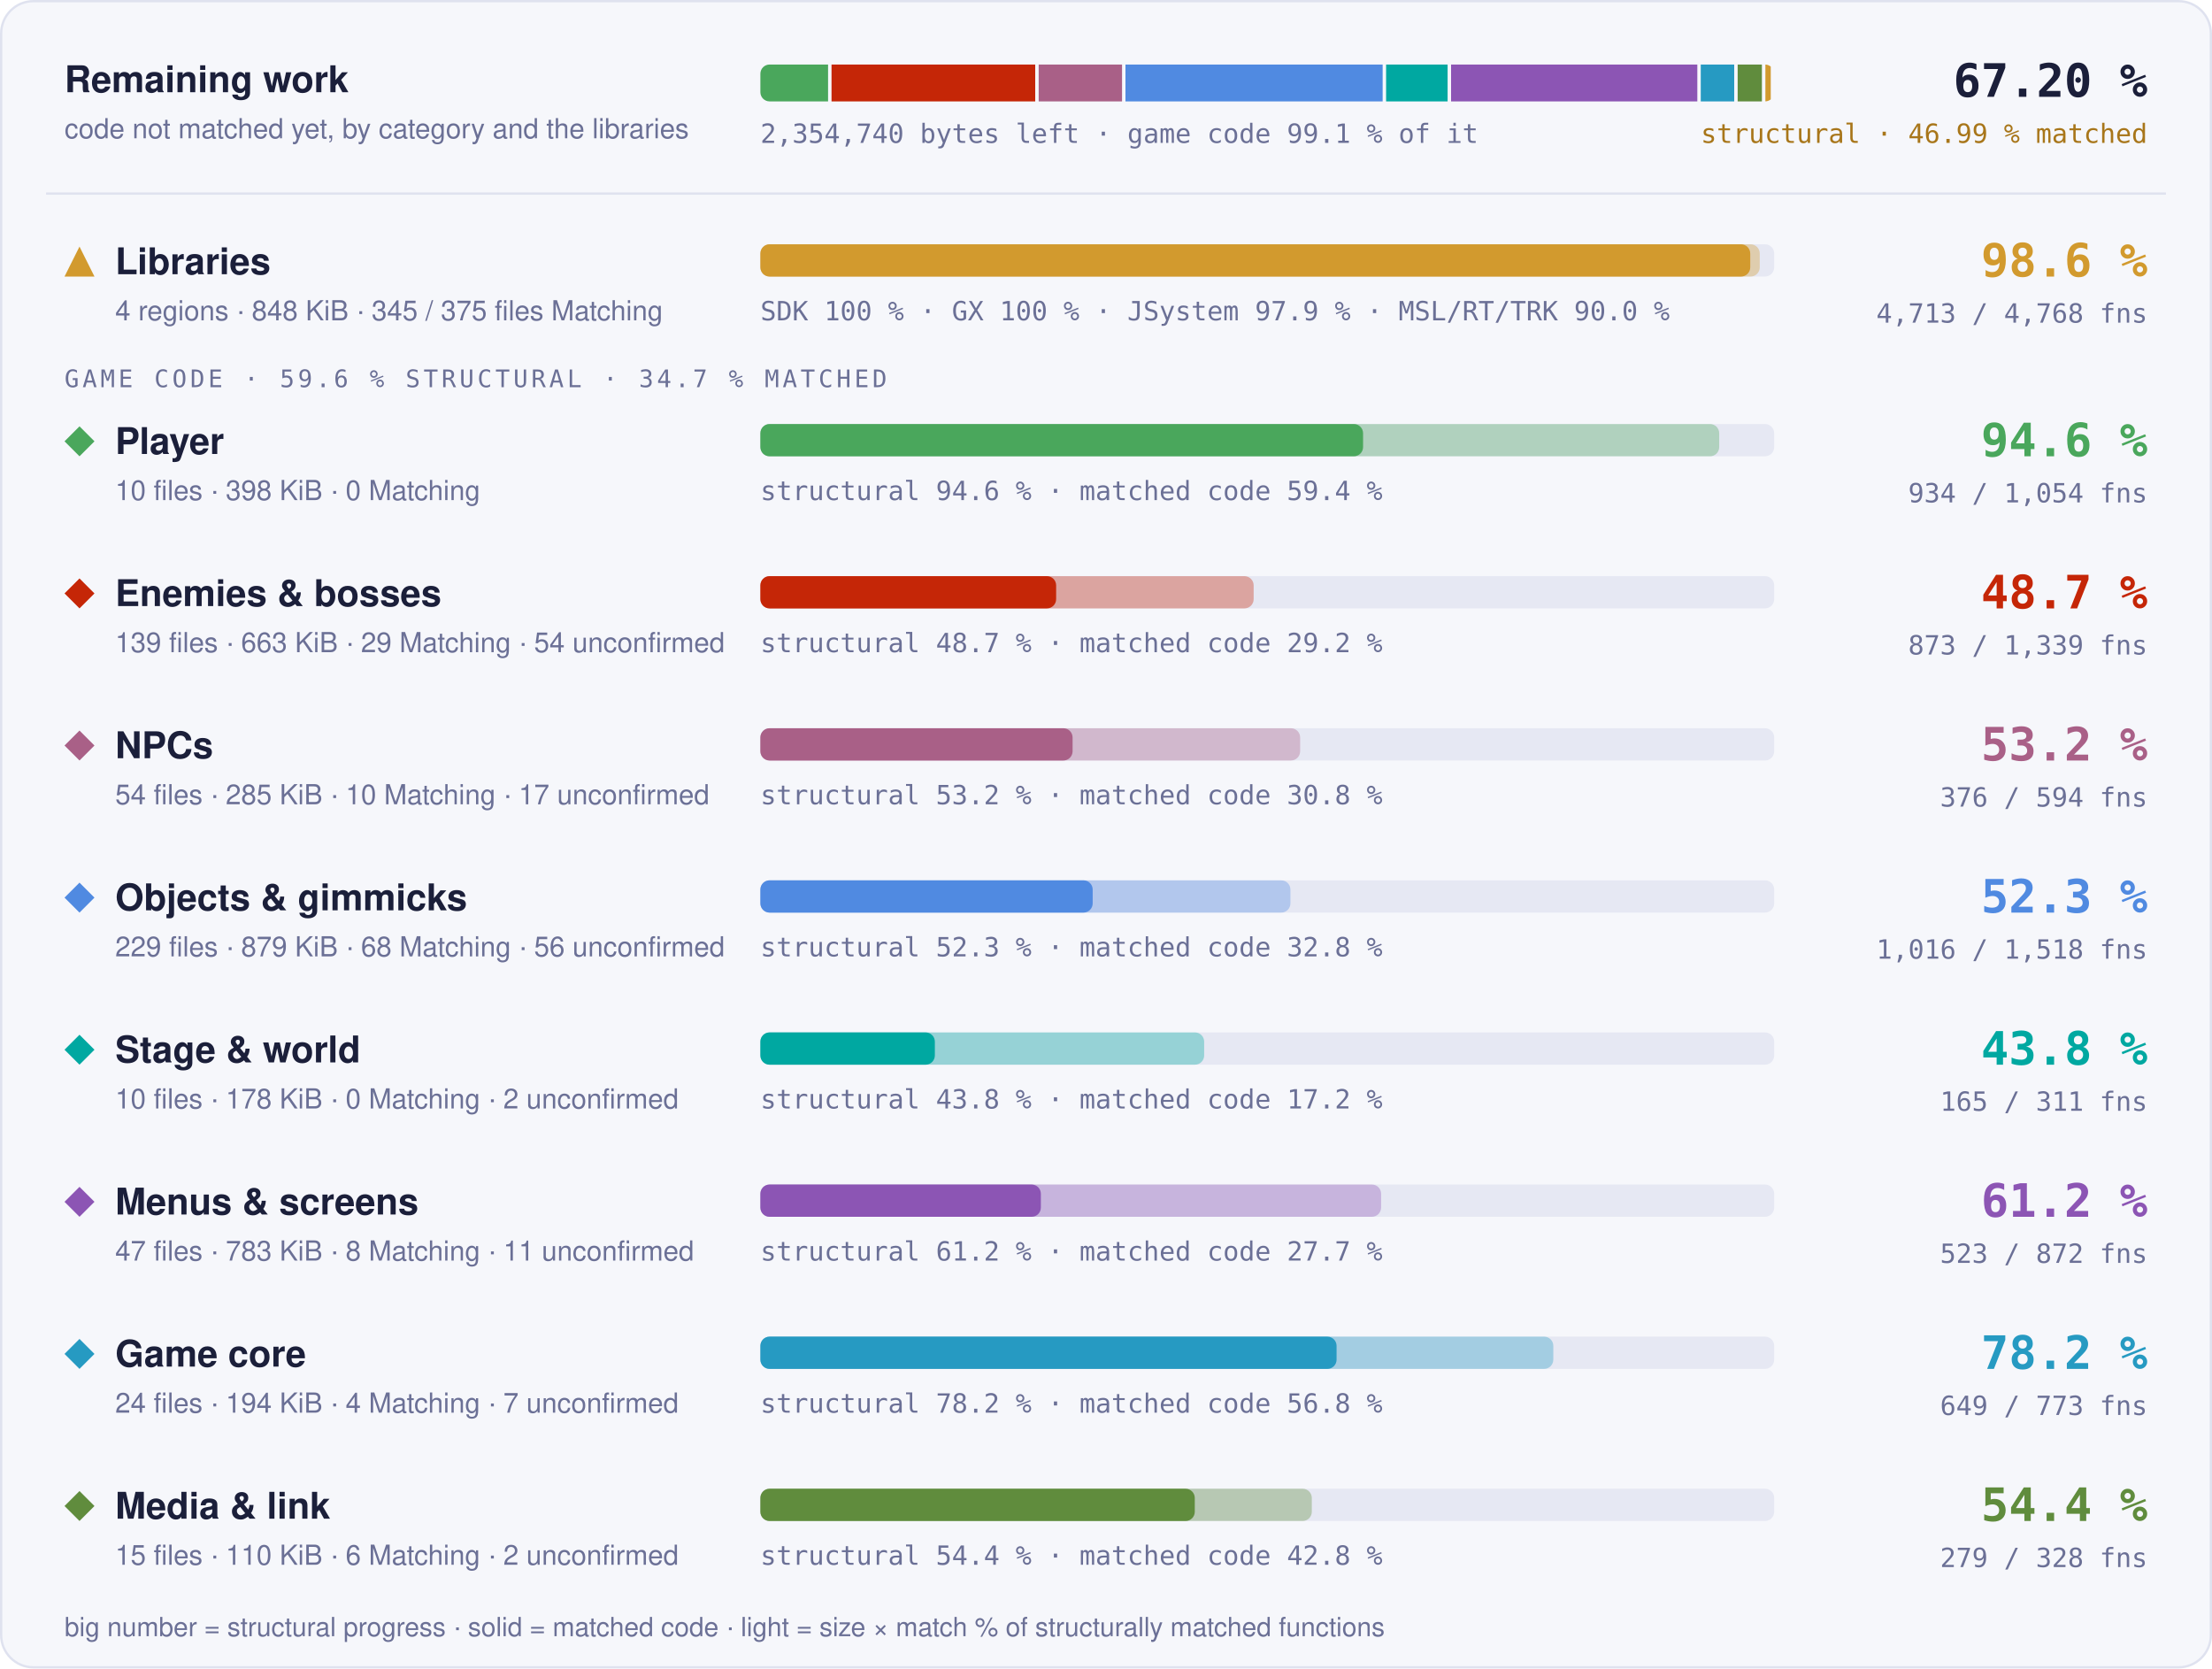
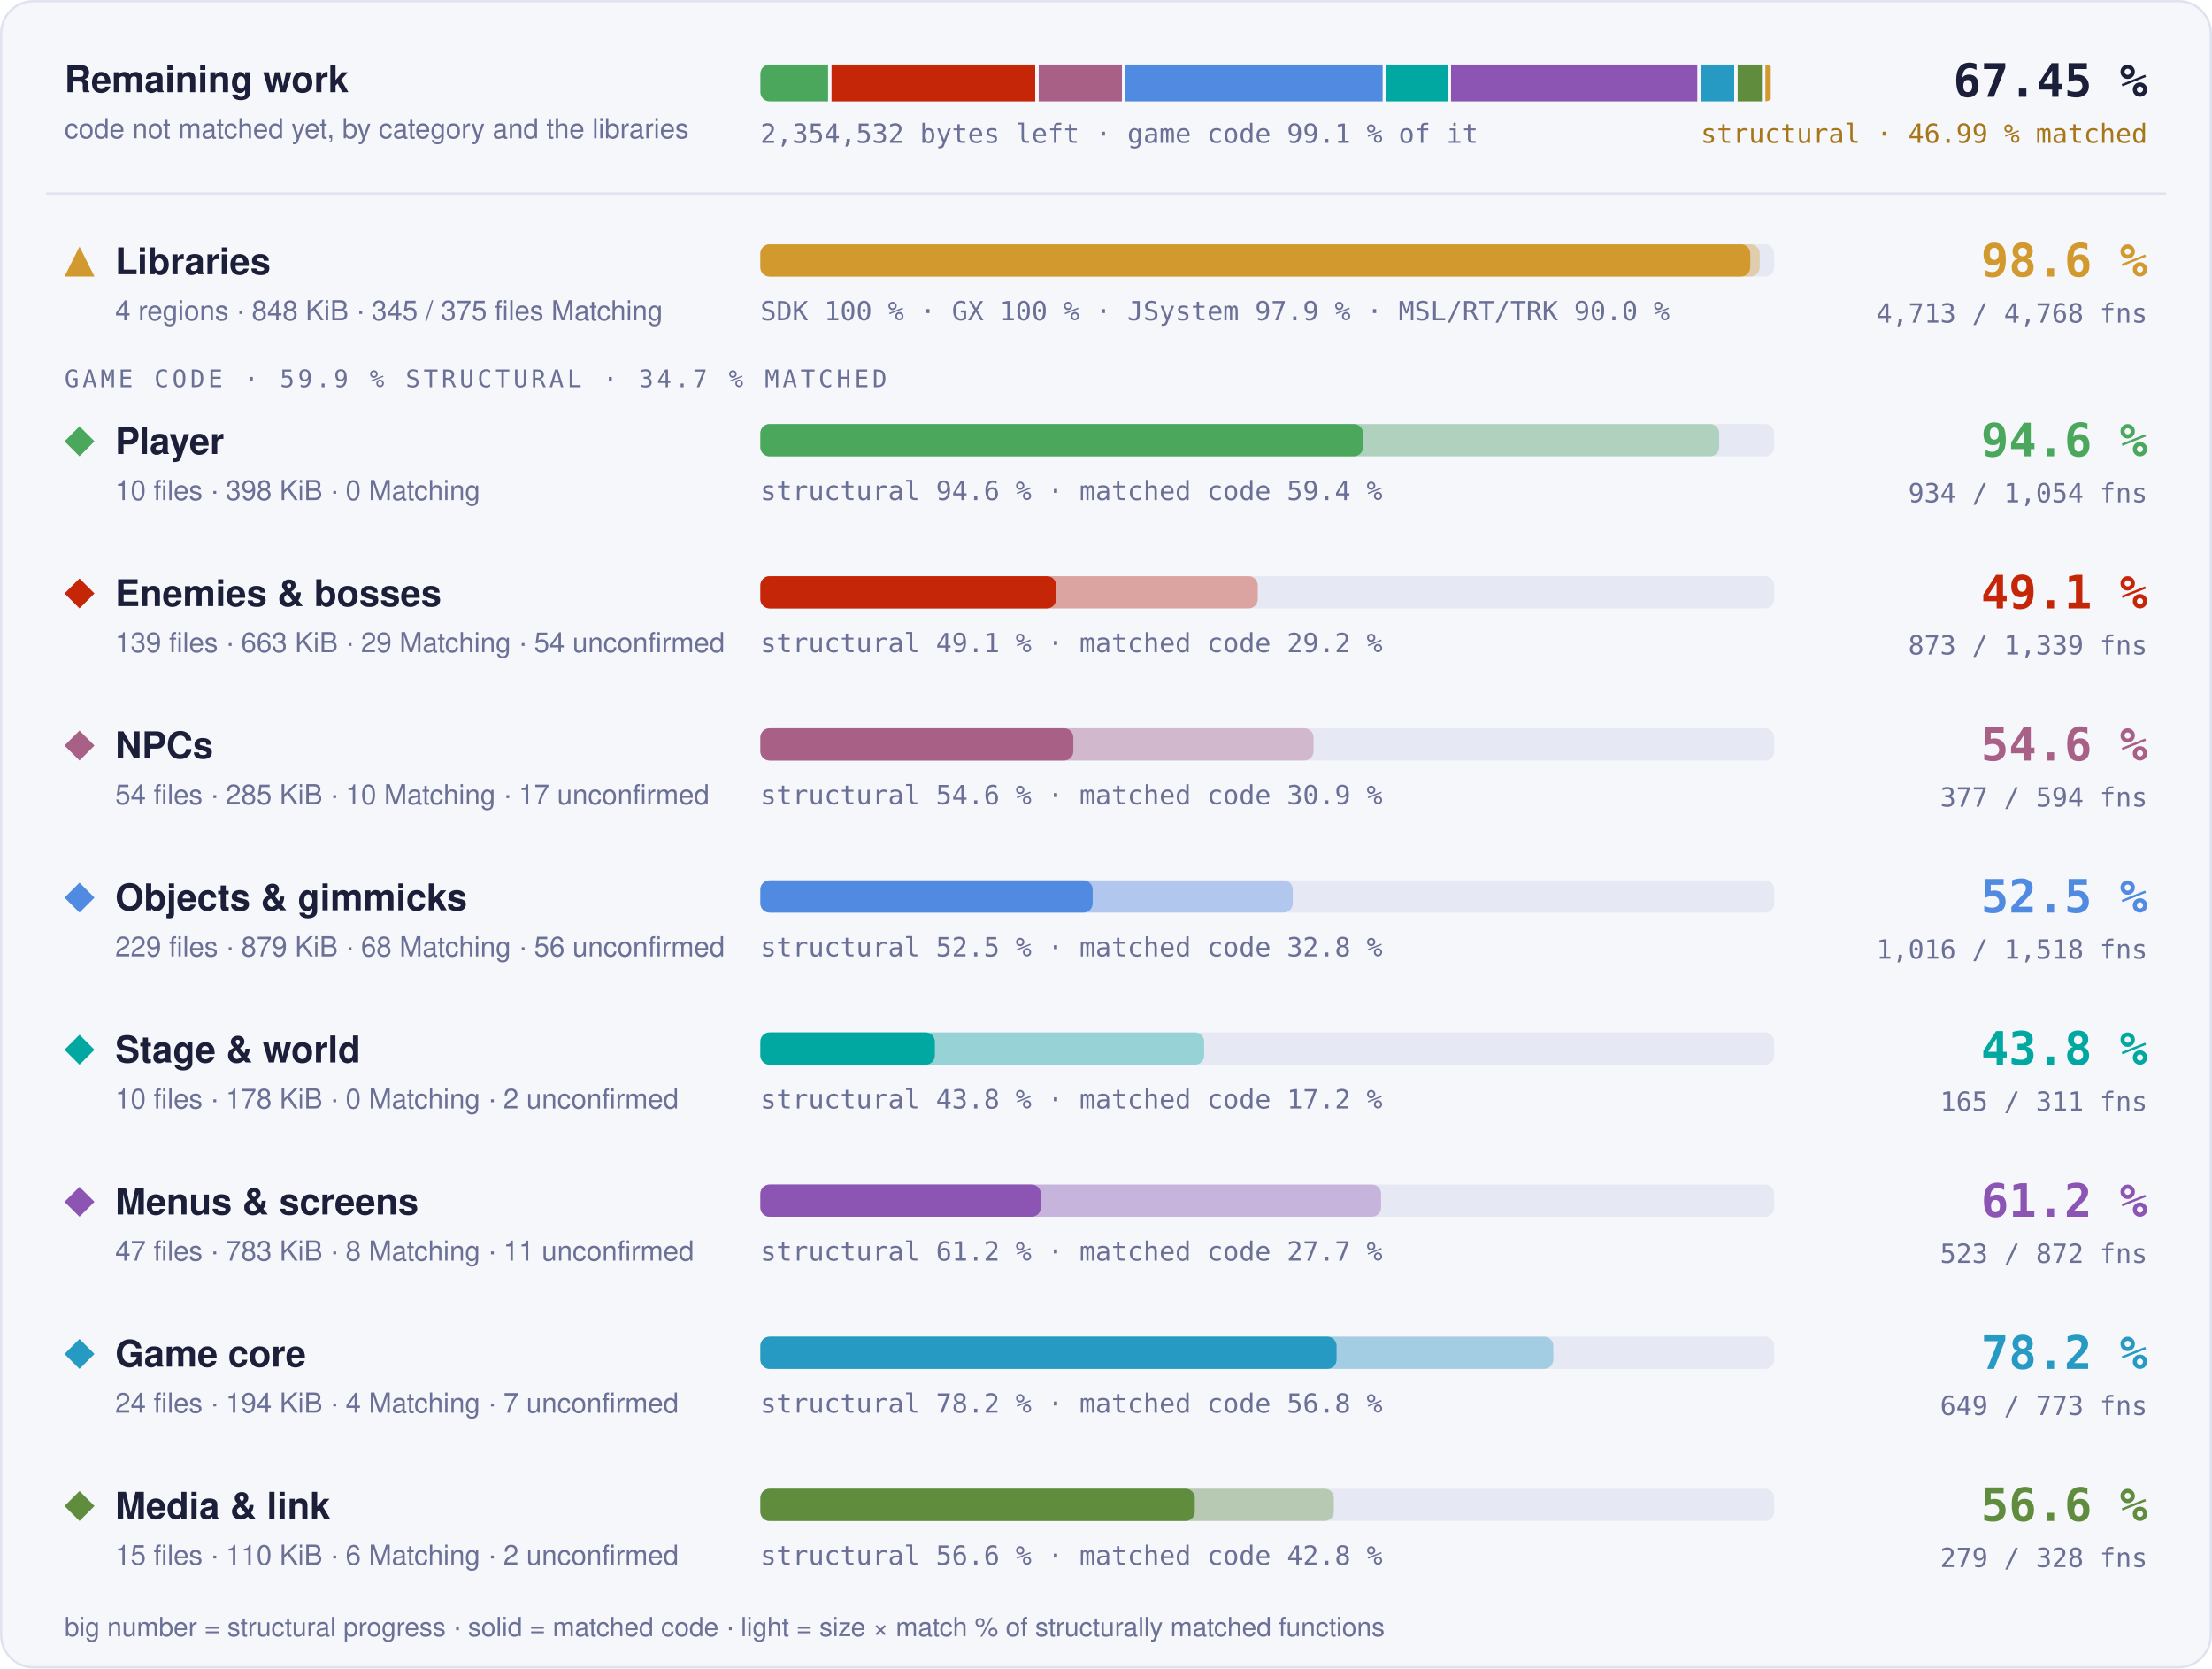
- <svg xmlns="http://www.w3.org/2000/svg" width="960" height="724" viewBox="0 0 960 724" role="img" aria-label="Progress overview: Libraries 98.6 % structural, 97.6 % matched code, 4713 of 4768 functions; Player 94.6 % structural, 59.4 % matched code, 934 of 1054 functions; Enemies &amp; bosses 48.7 % structural, 29.2 % matched code, 873 of 1339 functions; NPCs 53.2 % structural, 30.8 % matched code, 376 of 594 functions; Objects &amp; gimmicks 52.3 % structural, 32.8 % matched code, 1016 of 1518 functions; Stage &amp; world 43.8 % structural, 17.2 % matched code, 165 of 311 functions; Menus &amp; screens 61.2 % structural, 27.7 % matched code, 523 of 872 functions; Game core 78.2 % structural, 56.8 % matched code, 649 of 773 functions; Media &amp; link 54.4 % structural, 42.8 % matched code, 279 of 328 functions">
+ <svg xmlns="http://www.w3.org/2000/svg" width="960" height="724" viewBox="0 0 960 724" role="img" aria-label="Progress overview: Libraries 98.6 % structural, 97.6 % matched code, 4713 of 4768 functions; Player 94.6 % structural, 59.4 % matched code, 934 of 1054 functions; Enemies &amp; bosses 49.1 % structural, 29.2 % matched code, 873 of 1339 functions; NPCs 54.6 % structural, 30.9 % matched code, 377 of 594 functions; Objects &amp; gimmicks 52.5 % structural, 32.8 % matched code, 1016 of 1518 functions; Stage &amp; world 43.8 % structural, 17.2 % matched code, 165 of 311 functions; Menus &amp; screens 61.2 % structural, 27.7 % matched code, 523 of 872 functions; Game core 78.2 % structural, 56.8 % matched code, 649 of 773 functions; Media &amp; link 56.6 % structural, 42.8 % matched code, 279 of 328 functions">
  <style>text { font-family: -apple-system, BlinkMacSystemFont, 'Segoe UI', Helvetica, Arial, sans-serif; } .mono { font-family: ui-monospace, SFMono-Regular, 'SF Mono', Menlo, Consolas, monospace; } .grow { transform-box: fill-box; transform-origin: 0 50%; animation: grow 1.4s cubic-bezier(.2,.8,.2,1) both; } @keyframes grow { from { transform: scaleX(0); } } @media (prefers-reduced-motion: reduce) { * { animation: none !important; } }</style>
  <rect x="0.5" y="0.5" width="959" height="723" rx="14" fill="#f6f7fb" stroke="#dfe2ef" />
  <text x="28" y="40" font-size="16" font-weight="700" fill="#1b1f3a">Remaining work</text>
  <text x="28" y="60" font-size="12" fill="#6b7096">code not matched yet, by category and the libraries</text>
  <clipPath id="rw">
    <rect x="330" y="28" width="440" height="16" rx="4" />
  </clipPath>
  <g clip-path="url(#rw)">
    <rect class="grow" x="330.00" y="28" width="29.38" height="16" fill="#4aa75c" />
    <rect class="grow" x="360.88" y="28" width="88.40" height="16" fill="#c52607" />
-     <rect class="grow" x="450.78" y="28" width="36.18" height="16" fill="#a96087" />
-     <rect class="grow" x="488.45" y="28" width="111.61" height="16" fill="#508ae1" />
-     <rect class="grow" x="601.56" y="28" width="26.70" height="16" fill="#00a8a1" />
-     <rect class="grow" x="629.76" y="28" width="106.87" height="16" fill="#8c55b4" />
+     <rect class="grow" x="450.79" y="28" width="36.14" height="16" fill="#a96087" />
+     <rect class="grow" x="488.43" y="28" width="111.62" height="16" fill="#508ae1" />
+     <rect class="grow" x="601.55" y="28" width="26.70" height="16" fill="#00a8a1" />
+     <rect class="grow" x="629.75" y="28" width="106.87" height="16" fill="#8c55b4" />
    <rect class="grow" x="738.12" y="28" width="14.52" height="16" fill="#269ac2" />
-     <rect class="grow" x="754.14" y="28" width="10.52" height="16" fill="#608c3d" />
+     <rect class="grow" x="754.14" y="28" width="10.53" height="16" fill="#608c3d" />
    <rect class="grow" x="766.17" y="28" width="2.33" height="16" fill="#d29a2e" />
  </g>
-   <text x="330" y="62" class="mono" font-size="11.5" fill="#6b7096">2,354,740 bytes left · game code 99.1 % of it</text>
-   <text x="932" y="42" text-anchor="end" class="mono" font-size="20" font-weight="700" fill="#1b1f3a">67.20 %</text>
+   <text x="330" y="62" class="mono" font-size="11.5" fill="#6b7096">2,354,532 bytes left · game code 99.1 % of it</text>
+   <text x="932" y="42" text-anchor="end" class="mono" font-size="20" font-weight="700" fill="#1b1f3a">67.45 %</text>
  <text x="932" y="62" text-anchor="end" class="mono" font-size="11.5" fill="#a8761a">structural · 46.99 % matched</text>
  <line x1="20" x2="940" y1="84" y2="84" stroke="#dfe2ef" />
  <g fill="#d29a2e">
    <path d="M34.5 107L41 120L28 120Z" />
  </g>
  <text x="50" y="119" font-size="16" font-weight="700" fill="#1b1f3a">Libraries</text>
  <text x="50" y="139" font-size="12" fill="#6b7096">4 regions · 848 KiB · 345 / 375 files Matching</text>
  <rect x="330" y="106" width="440" height="14" rx="4" fill="#e6e8f3" />
  <rect class="grow" style="animation-delay:0.0s" x="330" y="106" width="433.73" height="14" rx="4" fill="#d29a2e" fill-opacity="0.35" />
  <rect class="grow" style="animation-delay:0.0s" x="330" y="106" width="429.60" height="14" rx="4" fill="#d29a2e" />
  <text x="330" y="139" class="mono" font-size="11.5" fill="#6b7096">SDK 100 % · GX 100 % · JSystem 97.9 % · MSL/RT/TRK 90.0 %</text>
  <text x="932" y="120" text-anchor="end" class="mono" font-size="20" font-weight="700" fill="#d29a2e">98.6 %</text>
  <text x="932" y="140" text-anchor="end" class="mono" font-size="11.5" fill="#6b7096">4,713 / 4,768 fns</text>
-   <text x="28" y="168" class="mono" font-size="10.5" letter-spacing="0.14em" fill="#6b7096">GAME CODE · 59.6 % STRUCTURAL · 34.7 % MATCHED</text>
+   <text x="28" y="168" class="mono" font-size="10.5" letter-spacing="0.14em" fill="#6b7096">GAME CODE · 59.9 % STRUCTURAL · 34.7 % MATCHED</text>
  <g fill="#4aa75c">
    <path d="M34.5 185L41 191.5L34.5 198L28 191.5Z" />
  </g>
  <text x="50" y="197" font-size="16" font-weight="700" fill="#1b1f3a">Player</text>
  <text x="50" y="217" font-size="12" fill="#6b7096">10 files · 398 KiB · 0 Matching</text>
  <rect x="330" y="184" width="440" height="14" rx="4" fill="#e6e8f3" />
  <rect class="grow" style="animation-delay:0.1s" x="330" y="184" width="416.13" height="14" rx="4" fill="#4aa75c" fill-opacity="0.35" />
  <rect class="grow" style="animation-delay:0.1s" x="330" y="184" width="261.57" height="14" rx="4" fill="#4aa75c" />
  <text x="330" y="217" class="mono" font-size="11.5" fill="#6b7096">structural 94.6 % · matched code 59.4 %</text>
  <text x="932" y="198" text-anchor="end" class="mono" font-size="20" font-weight="700" fill="#4aa75c">94.6 %</text>
  <text x="932" y="218" text-anchor="end" class="mono" font-size="11.5" fill="#6b7096">934 / 1,054 fns</text>
  <g fill="#c52607">
    <path d="M34.5 251L41 257.5L34.5 264L28 257.5Z" />
  </g>
  <text x="50" y="263" font-size="16" font-weight="700" fill="#1b1f3a">Enemies &amp; bosses</text>
  <text x="50" y="283" font-size="12" fill="#6b7096">139 files · 663 KiB · 29 Matching · 54 unconfirmed</text>
  <rect x="330" y="250" width="440" height="14" rx="4" fill="#e6e8f3" />
-   <rect class="grow" style="animation-delay:0.2s" x="330" y="250" width="214.08" height="14" rx="4" fill="#c52607" fill-opacity="0.35" />
+   <rect class="grow" style="animation-delay:0.2s" x="330" y="250" width="215.86" height="14" rx="4" fill="#c52607" fill-opacity="0.35" />
  <rect class="grow" style="animation-delay:0.2s" x="330" y="250" width="128.36" height="14" rx="4" fill="#c52607" />
-   <text x="330" y="283" class="mono" font-size="11.5" fill="#6b7096">structural 48.7 % · matched code 29.2 %</text>
-   <text x="932" y="264" text-anchor="end" class="mono" font-size="20" font-weight="700" fill="#c52607">48.7 %</text>
+   <text x="330" y="283" class="mono" font-size="11.5" fill="#6b7096">structural 49.1 % · matched code 29.2 %</text>
+   <text x="932" y="264" text-anchor="end" class="mono" font-size="20" font-weight="700" fill="#c52607">49.1 %</text>
  <text x="932" y="284" text-anchor="end" class="mono" font-size="11.5" fill="#6b7096">873 / 1,339 fns</text>
  <g fill="#a96087">
    <path d="M34.5 317L41 323.5L34.5 330L28 323.5Z" />
  </g>
  <text x="50" y="329" font-size="16" font-weight="700" fill="#1b1f3a">NPCs</text>
  <text x="50" y="349" font-size="12" fill="#6b7096">54 files · 285 KiB · 10 Matching · 17 unconfirmed</text>
  <rect x="330" y="316" width="440" height="14" rx="4" fill="#e6e8f3" />
-   <rect class="grow" style="animation-delay:0.3s" x="330" y="316" width="234.26" height="14" rx="4" fill="#a96087" fill-opacity="0.35" />
-   <rect class="grow" style="animation-delay:0.3s" x="330" y="316" width="135.50" height="14" rx="4" fill="#a96087" />
-   <text x="330" y="349" class="mono" font-size="11.5" fill="#6b7096">structural 53.2 % · matched code 30.8 %</text>
-   <text x="932" y="330" text-anchor="end" class="mono" font-size="20" font-weight="700" fill="#a96087">53.2 %</text>
-   <text x="932" y="350" text-anchor="end" class="mono" font-size="11.5" fill="#6b7096">376 / 594 fns</text>
+   <rect class="grow" style="animation-delay:0.3s" x="330" y="316" width="240.07" height="14" rx="4" fill="#a96087" fill-opacity="0.35" />
+   <rect class="grow" style="animation-delay:0.3s" x="330" y="316" width="135.82" height="14" rx="4" fill="#a96087" />
+   <text x="330" y="349" class="mono" font-size="11.5" fill="#6b7096">structural 54.6 % · matched code 30.9 %</text>
+   <text x="932" y="330" text-anchor="end" class="mono" font-size="20" font-weight="700" fill="#a96087">54.6 %</text>
+   <text x="932" y="350" text-anchor="end" class="mono" font-size="11.5" fill="#6b7096">377 / 594 fns</text>
  <g fill="#508ae1">
    <path d="M34.5 383L41 389.5L34.5 396L28 389.5Z" />
  </g>
  <text x="50" y="395" font-size="16" font-weight="700" fill="#1b1f3a">Objects &amp; gimmicks</text>
  <text x="50" y="415" font-size="12" fill="#6b7096">229 files · 879 KiB · 68 Matching · 56 unconfirmed</text>
  <rect x="330" y="382" width="440" height="14" rx="4" fill="#e6e8f3" />
-   <rect class="grow" style="animation-delay:0.4s" x="330" y="382" width="230.04" height="14" rx="4" fill="#508ae1" fill-opacity="0.35" />
+   <rect class="grow" style="animation-delay:0.4s" x="330" y="382" width="231.05" height="14" rx="4" fill="#508ae1" fill-opacity="0.35" />
  <rect class="grow" style="animation-delay:0.4s" x="330" y="382" width="144.22" height="14" rx="4" fill="#508ae1" />
-   <text x="330" y="415" class="mono" font-size="11.5" fill="#6b7096">structural 52.3 % · matched code 32.8 %</text>
-   <text x="932" y="396" text-anchor="end" class="mono" font-size="20" font-weight="700" fill="#508ae1">52.3 %</text>
+   <text x="330" y="415" class="mono" font-size="11.5" fill="#6b7096">structural 52.5 % · matched code 32.8 %</text>
+   <text x="932" y="396" text-anchor="end" class="mono" font-size="20" font-weight="700" fill="#508ae1">52.5 %</text>
  <text x="932" y="416" text-anchor="end" class="mono" font-size="11.5" fill="#6b7096">1,016 / 1,518 fns</text>
  <g fill="#00a8a1">
    <path d="M34.5 449L41 455.5L34.5 462L28 455.5Z" />
  </g>
  <text x="50" y="461" font-size="16" font-weight="700" fill="#1b1f3a">Stage &amp; world</text>
  <text x="50" y="481" font-size="12" fill="#6b7096">10 files · 178 KiB · 0 Matching · 2 unconfirmed</text>
  <rect x="330" y="448" width="440" height="14" rx="4" fill="#e6e8f3" />
  <rect class="grow" style="animation-delay:0.5s" x="330" y="448" width="192.60" height="14" rx="4" fill="#00a8a1" fill-opacity="0.35" />
  <rect class="grow" style="animation-delay:0.5s" x="330" y="448" width="75.72" height="14" rx="4" fill="#00a8a1" />
  <text x="330" y="481" class="mono" font-size="11.5" fill="#6b7096">structural 43.8 % · matched code 17.2 %</text>
  <text x="932" y="462" text-anchor="end" class="mono" font-size="20" font-weight="700" fill="#00a8a1">43.8 %</text>
  <text x="932" y="482" text-anchor="end" class="mono" font-size="11.5" fill="#6b7096">165 / 311 fns</text>
  <g fill="#8c55b4">
    <path d="M34.5 515L41 521.5L34.5 528L28 521.5Z" />
  </g>
  <text x="50" y="527" font-size="16" font-weight="700" fill="#1b1f3a">Menus &amp; screens</text>
  <text x="50" y="547" font-size="12" fill="#6b7096">47 files · 783 KiB · 8 Matching · 11 unconfirmed</text>
  <rect x="330" y="514" width="440" height="14" rx="4" fill="#e6e8f3" />
  <rect class="grow" style="animation-delay:0.6s" x="330" y="514" width="269.39" height="14" rx="4" fill="#8c55b4" fill-opacity="0.35" />
  <rect class="grow" style="animation-delay:0.6s" x="330" y="514" width="121.73" height="14" rx="4" fill="#8c55b4" />
  <text x="330" y="547" class="mono" font-size="11.5" fill="#6b7096">structural 61.2 % · matched code 27.7 %</text>
  <text x="932" y="528" text-anchor="end" class="mono" font-size="20" font-weight="700" fill="#8c55b4">61.2 %</text>
  <text x="932" y="548" text-anchor="end" class="mono" font-size="11.5" fill="#6b7096">523 / 872 fns</text>
  <g fill="#269ac2">
    <path d="M34.5 581L41 587.5L34.5 594L28 587.5Z" />
  </g>
  <text x="50" y="593" font-size="16" font-weight="700" fill="#1b1f3a">Game core</text>
  <text x="50" y="613" font-size="12" fill="#6b7096">24 files · 194 KiB · 4 Matching · 7 unconfirmed</text>
  <rect x="330" y="580" width="440" height="14" rx="4" fill="#e6e8f3" />
  <rect class="grow" style="animation-delay:0.7s" x="330" y="580" width="344.13" height="14" rx="4" fill="#269ac2" fill-opacity="0.35" />
  <rect class="grow" style="animation-delay:0.7s" x="330" y="580" width="250.07" height="14" rx="4" fill="#269ac2" />
  <text x="330" y="613" class="mono" font-size="11.5" fill="#6b7096">structural 78.2 % · matched code 56.8 %</text>
  <text x="932" y="594" text-anchor="end" class="mono" font-size="20" font-weight="700" fill="#269ac2">78.2 %</text>
  <text x="932" y="614" text-anchor="end" class="mono" font-size="11.5" fill="#6b7096">649 / 773 fns</text>
  <g fill="#608c3d">
    <path d="M34.5 647L41 653.5L34.5 660L28 653.5Z" />
  </g>
  <text x="50" y="659" font-size="16" font-weight="700" fill="#1b1f3a">Media &amp; link</text>
  <text x="50" y="679" font-size="12" fill="#6b7096">15 files · 110 KiB · 6 Matching · 2 unconfirmed</text>
  <rect x="330" y="646" width="440" height="14" rx="4" fill="#e6e8f3" />
-   <rect class="grow" style="animation-delay:0.8s" x="330" y="646" width="239.32" height="14" rx="4" fill="#608c3d" fill-opacity="0.35" />
+   <rect class="grow" style="animation-delay:0.8s" x="330" y="646" width="248.88" height="14" rx="4" fill="#608c3d" fill-opacity="0.35" />
  <rect class="grow" style="animation-delay:0.8s" x="330" y="646" width="188.53" height="14" rx="4" fill="#608c3d" />
-   <text x="330" y="679" class="mono" font-size="11.5" fill="#6b7096">structural 54.4 % · matched code 42.8 %</text>
-   <text x="932" y="660" text-anchor="end" class="mono" font-size="20" font-weight="700" fill="#608c3d">54.4 %</text>
+   <text x="330" y="679" class="mono" font-size="11.5" fill="#6b7096">structural 56.6 % · matched code 42.8 %</text>
+   <text x="932" y="660" text-anchor="end" class="mono" font-size="20" font-weight="700" fill="#608c3d">56.6 %</text>
  <text x="932" y="680" text-anchor="end" class="mono" font-size="11.5" fill="#6b7096">279 / 328 fns</text>
  <text x="28" y="710" font-size="11.5" fill="#6b7096">big number = structural progress · solid = matched code · light = size × match % of structurally matched functions</text>
</svg>
